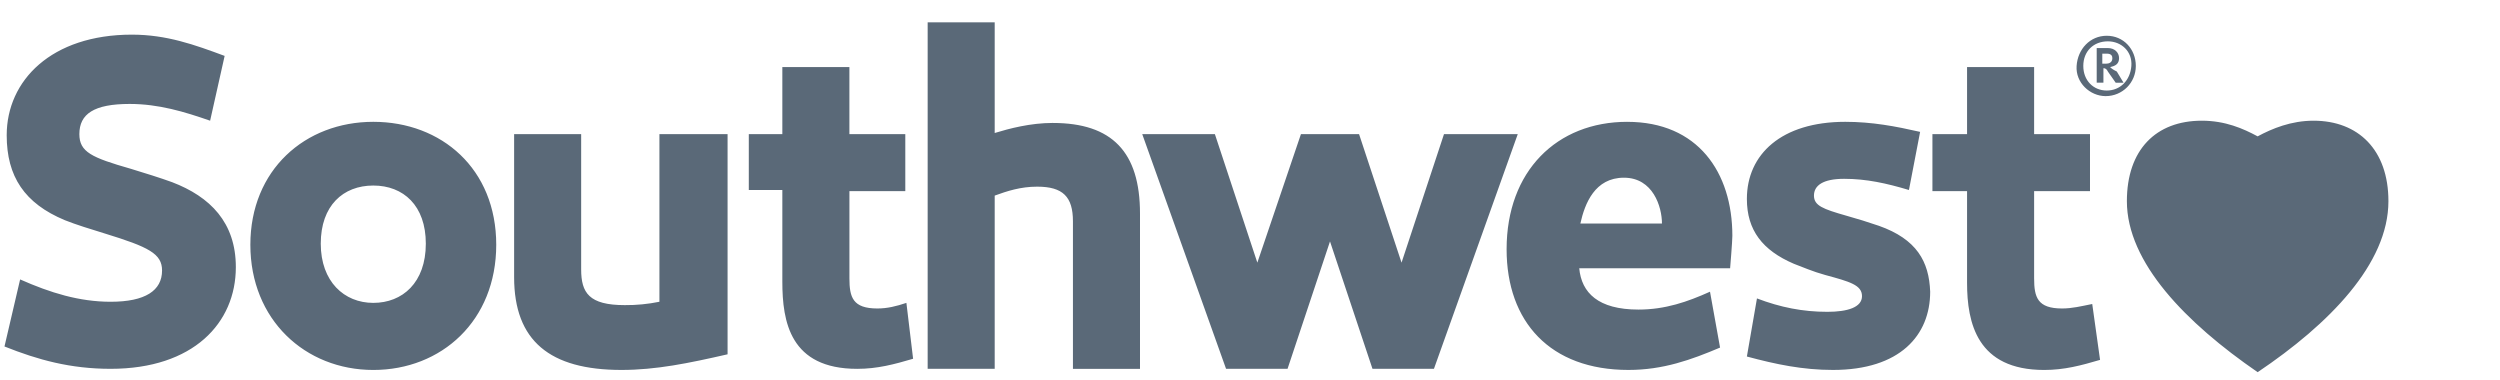
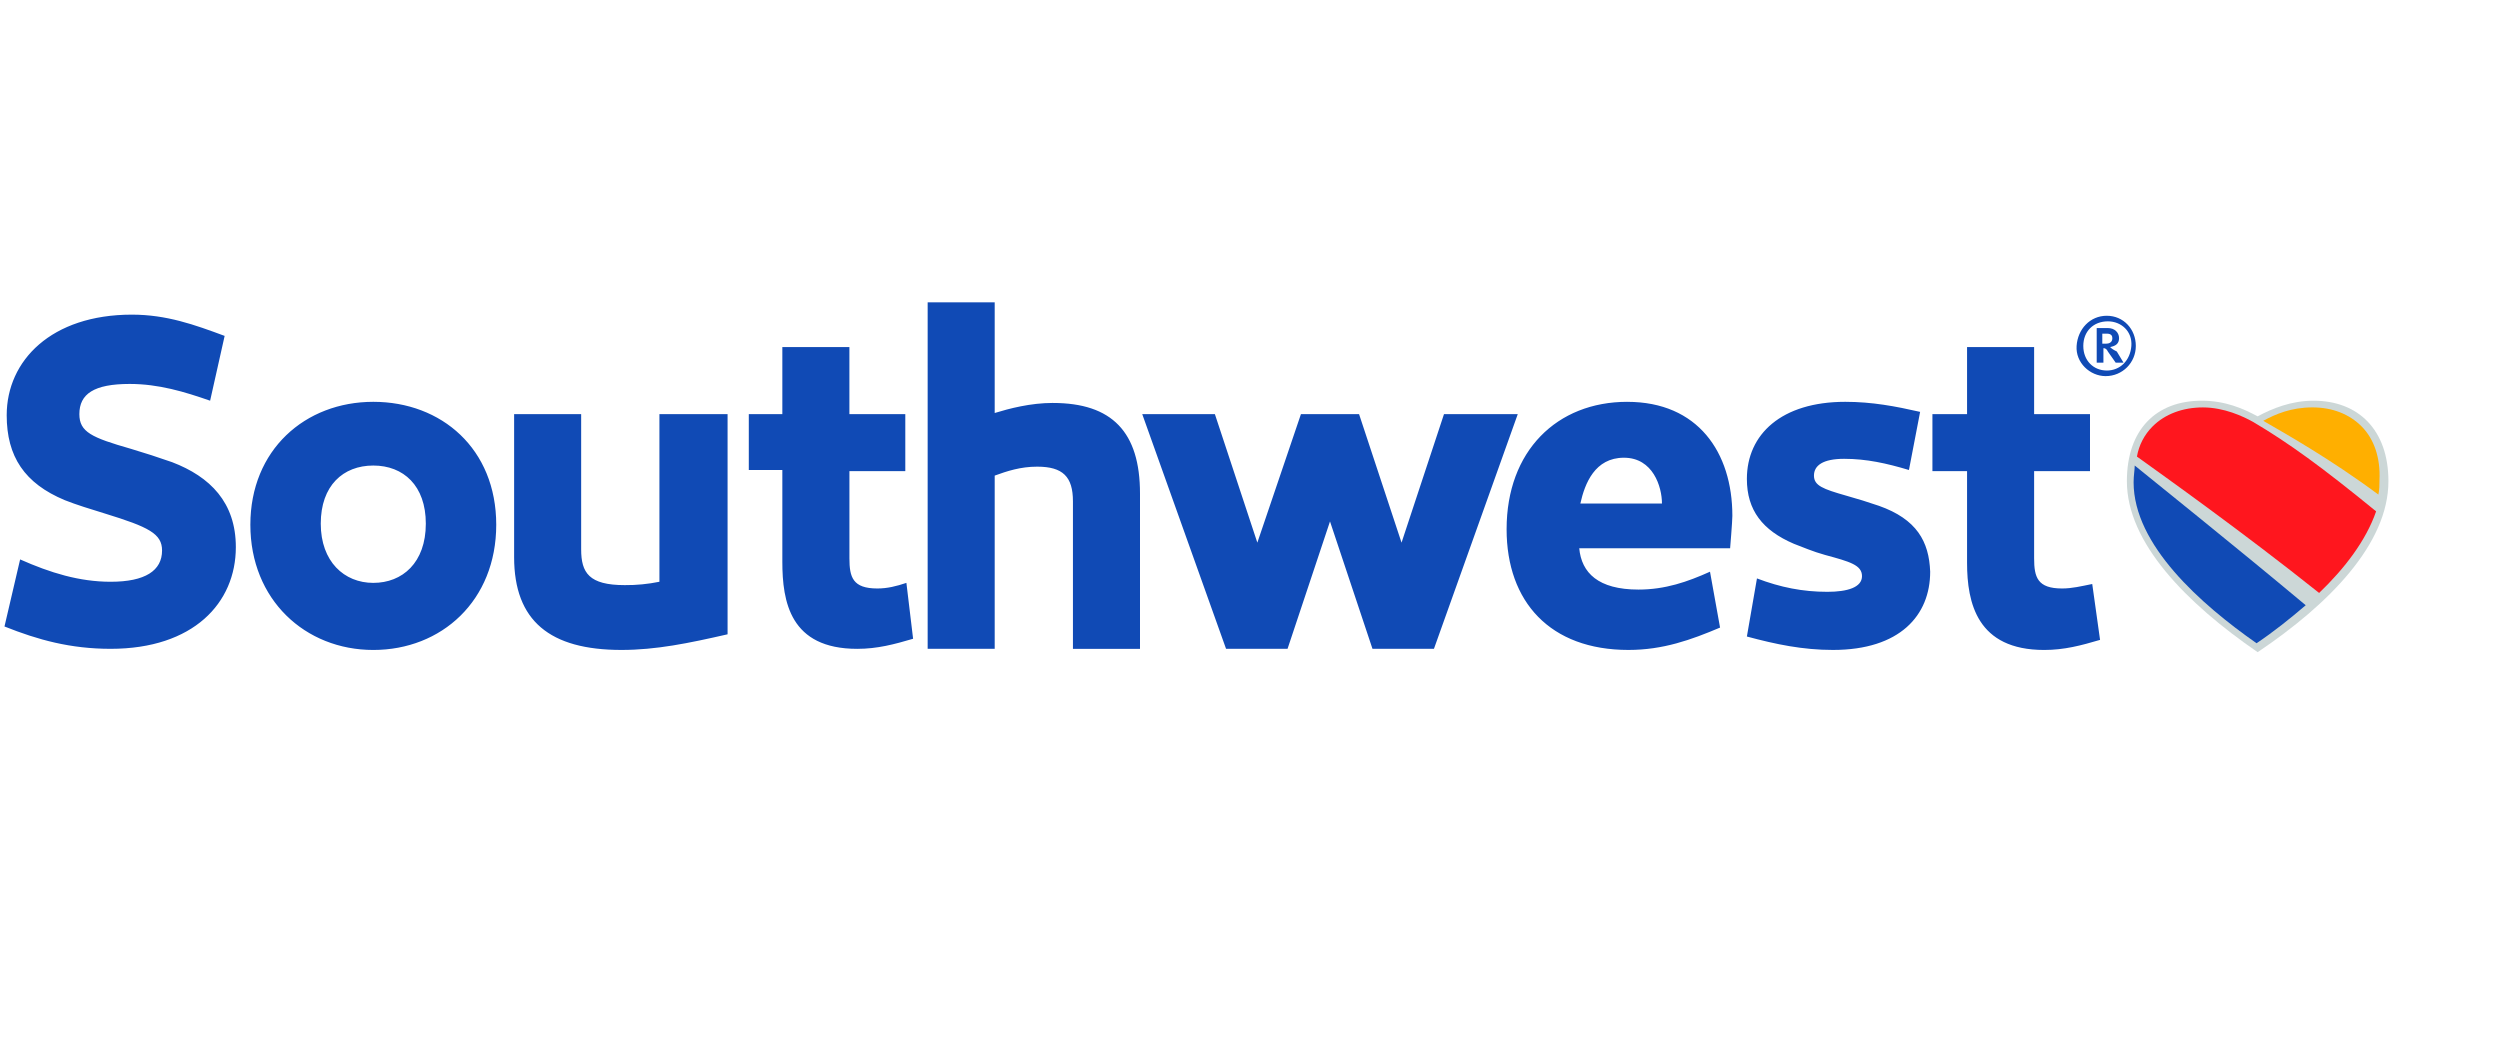
- <svg xmlns="http://www.w3.org/2000/svg" width="125" height="19" fill="none">
-   <path d="M32.97 15.088a8.288 8.288 0 01-1.732.168c-1.788 0-2.18-.615-2.18-1.788V6.706h-3.352v7.153c0 3.185 1.788 4.638 5.365 4.638 1.732 0 3.353-.335 5.308-.782V6.705h-3.408v8.383zm10.898.336c-1.23 0-1.397-.56-1.397-1.51V9.557h2.794v-2.85H42.47V3.353h-3.353v3.353H37.44V9.5h1.677v4.582c0 2.012.39 4.36 3.744 4.36 1.006 0 1.844-.224 2.794-.504l-.335-2.794c-.503.168-.95.28-1.453.28zM8.606 9.109c-.615-.224-1.341-.447-2.068-.67-1.956-.56-2.57-.839-2.57-1.733 0-1.006.726-1.509 2.514-1.509 1.453 0 2.739.391 4.024.838l.726-3.24c-1.508-.56-2.905-1.063-4.638-1.063-4.023 0-6.259 2.292-6.259 5.03 0 2.067.895 3.409 2.906 4.247.56.223 1.286.447 2.012.67 2.18.671 2.85 1.006 2.85 1.845 0 1.005-.838 1.564-2.57 1.564-1.565 0-3.018-.447-4.527-1.117l-.782 3.353c1.676.67 3.297 1.117 5.308 1.117 4.136 0 6.26-2.291 6.26-5.085 0-2.235-1.286-3.52-3.186-4.247zm44.035-2.962c-1.117 0-2.18.28-2.906.503V1.118h-3.352V18.44h3.352V9.78c.615-.223 1.286-.447 2.124-.447 1.285 0 1.788.503 1.788 1.733v7.376H57v-7.767c0-3.074-1.397-4.527-4.359-4.527zm-33.976-.056c-3.409 0-6.147 2.403-6.147 6.147s2.738 6.26 6.147 6.26c3.409 0 6.147-2.46 6.147-6.26s-2.738-6.147-6.147-6.147zm0 9.053c-1.453 0-2.627-1.062-2.627-2.962 0-1.9 1.118-2.905 2.627-2.905 1.509 0 2.626 1.005 2.626 2.905 0 1.956-1.173 2.962-2.626 2.962zm75.273-3.856a28.877 28.877 0 00-1.62-.503c-1.174-.335-1.62-.503-1.62-1.006 0-.502.446-.838 1.508-.838 1.118 0 2.123.224 3.241.559l.559-2.906c-1.23-.28-2.403-.503-3.744-.503-3.185 0-4.918 1.62-4.918 3.856 0 1.565.783 2.57 2.347 3.241.447.168.95.391 1.565.56 1.23.334 1.844.502 1.844 1.06 0 .56-.726.783-1.732.783-1.23 0-2.347-.223-3.52-.67l-.504 2.905c1.453.392 2.794.671 4.303.671 3.353 0 4.862-1.732 4.862-3.912-.056-1.509-.67-2.626-2.57-3.297zM81.365 6.091c-3.52 0-6.035 2.459-6.035 6.37 0 3.633 2.179 6.036 6.09 6.036 1.733 0 3.13-.503 4.583-1.118l-.503-2.794c-1.118.503-2.235.894-3.576.894-2.012 0-2.85-.838-2.962-2.067h7.544s.112-1.341.112-1.62c0-3.186-1.733-5.7-5.253-5.7zm-2.347 5.086c.223-1.006.726-2.292 2.18-2.292 1.452 0 1.9 1.453 1.9 2.292h-4.08zm24.085 4.247c-1.229 0-1.397-.56-1.397-1.51V9.557h2.794v-2.85h-2.794V3.353h-3.353v3.353h-1.732v2.85h1.732v4.582c0 2.012.503 4.36 3.856 4.36 1.006 0 1.844-.224 2.794-.504l-.391-2.794c-.559.112-1.006.224-1.509.224zm2.235-13.636c-.838 0-1.453.67-1.508 1.51-.056.837.67 1.508 1.452 1.508.839 0 1.509-.67 1.509-1.509 0-.838-.614-1.509-1.453-1.509zm0 2.739c-.67 0-1.173-.503-1.173-1.23 0-.726.503-1.23 1.229-1.23.671 0 1.23.504 1.174 1.23-.056.727-.559 1.23-1.23 1.23zm.168-1.174c.279-.056.447-.168.447-.447 0-.28-.223-.503-.559-.503h-.559v1.732h.336V3.41c.111 0 .167.056.223.167l.391.56h.392l-.336-.56c-.223-.111-.279-.167-.335-.223zm-.224-.168h-.167v-.503h.223c.224 0 .28.112.28.224 0 .223-.168.28-.336.28zM72.2 6.705l-2.123 6.427-2.124-6.426h-2.906l-2.18 6.426-2.123-6.426h-3.632l4.191 11.735h3.074l2.123-6.37 2.124 6.37h3.073l4.191-11.735H72.2zM115.677 6.035c-1.118 0-2.068.391-2.795.783-.726-.392-1.62-.783-2.794-.783-2.291 0-3.744 1.453-3.744 4.024 0 3.073 2.962 6.09 6.538 8.55 3.577-2.403 6.539-5.42 6.539-8.55 0-2.57-1.509-4.024-3.744-4.024z" fill="#5A6978" />
-   <path d="M106.679 10.115c0 3.129 3.353 6.09 6.148 8.047.838-.56 1.676-1.23 2.458-1.9-3.744-3.13-7.32-5.98-8.55-6.986 0 .224-.056.503-.056.839zM118.806 11.568c-2.738-2.236-4.359-3.41-6.147-4.47-.503-.28-1.453-.727-2.515-.727-1.006 0-1.9.335-2.514.95a2.804 2.804 0 00-.783 1.508c1.397 1.006 5.253 3.744 9.109 6.818 1.285-1.23 2.347-2.626 2.85-4.08zM118.08 7.32c-.615-.614-1.453-.95-2.459-.95-1.062 0-1.844.336-2.459.671 1.062.615 3.353 1.9 5.756 3.688.056-.223.056-.502.056-.726.055-1.118-.28-2.068-.894-2.682z" fill="#5A6978" />
+ <svg xmlns="http://www.w3.org/2000/svg" width="125" height="52" fill="none">
+   <path d="M32.97 29.088a8.288 8.288 0 01-1.732.168c-1.788 0-2.18-.615-2.18-1.788v-6.762h-3.352v7.153c0 3.185 1.788 4.638 5.365 4.638 1.732 0 3.353-.335 5.308-.782v-11.01h-3.408v8.383zm10.898.336c-1.23 0-1.397-.56-1.397-1.51v-4.358h2.794v-2.85H42.47v-3.353h-3.353v3.353H37.44V23.5h1.677v4.582c0 2.012.39 4.36 3.744 4.36 1.006 0 1.844-.224 2.794-.504l-.335-2.794c-.503.168-.95.28-1.453.28zM8.606 23.109a45.498 45.498 0 00-2.068-.67c-1.956-.56-2.57-.839-2.57-1.733 0-1.006.726-1.509 2.514-1.509 1.453 0 2.739.391 4.024.838l.726-3.24c-1.508-.56-2.905-1.063-4.638-1.063-4.023 0-6.259 2.292-6.259 5.03 0 2.067.895 3.409 2.906 4.247.56.223 1.286.447 2.012.67 2.18.671 2.85 1.006 2.85 1.845 0 1.005-.838 1.564-2.57 1.564-1.565 0-3.018-.447-4.527-1.117l-.782 3.353c1.676.67 3.297 1.117 5.308 1.117 4.136 0 6.26-2.291 6.26-5.085 0-2.235-1.286-3.52-3.186-4.247zm44.035-2.962c-1.117 0-2.18.28-2.906.503v-5.532h-3.352V32.44h3.352V23.78c.615-.223 1.286-.447 2.124-.447 1.285 0 1.788.503 1.788 1.733v7.376H57v-7.767c0-3.074-1.397-4.527-4.359-4.527zm-33.976-.056c-3.409 0-6.147 2.403-6.147 6.147s2.738 6.26 6.147 6.26c3.409 0 6.147-2.46 6.147-6.26s-2.738-6.147-6.147-6.147zm0 9.053c-1.453 0-2.627-1.062-2.627-2.962 0-1.9 1.118-2.905 2.627-2.905 1.509 0 2.626 1.005 2.626 2.905 0 1.956-1.173 2.962-2.626 2.962zm75.273-3.856a28.898 28.898 0 00-1.62-.503c-1.174-.335-1.62-.503-1.62-1.006s.446-.838 1.508-.838c1.118 0 2.123.224 3.241.559l.559-2.906c-1.23-.28-2.403-.503-3.744-.503-3.185 0-4.918 1.62-4.918 3.856 0 1.565.783 2.57 2.347 3.241.447.168.95.391 1.565.56 1.23.334 1.844.502 1.844 1.06 0 .56-.726.783-1.732.783-1.23 0-2.347-.223-3.52-.67l-.504 2.905c1.453.392 2.794.671 4.303.671 3.353 0 4.862-1.732 4.862-3.912-.056-1.509-.67-2.626-2.57-3.297zm-12.573-5.197c-3.52 0-6.035 2.459-6.035 6.37 0 3.633 2.179 6.036 6.09 6.036 1.733 0 3.13-.503 4.583-1.118l-.503-2.794c-1.118.503-2.235.894-3.576.894-2.012 0-2.85-.838-2.962-2.067h7.544s.112-1.341.112-1.62c0-3.186-1.733-5.7-5.253-5.7zm-2.347 5.085c.223-1.005.726-2.29 2.18-2.29 1.452 0 1.9 1.452 1.9 2.29h-4.08zm24.085 4.248c-1.229 0-1.397-.56-1.397-1.51v-4.358h2.794v-2.85h-2.794v-3.353h-3.353v3.353h-1.732v2.85h1.732v4.582c0 2.012.503 4.36 3.856 4.36 1.006 0 1.844-.224 2.794-.504l-.391-2.794c-.559.112-1.006.224-1.509.224zm2.235-13.636c-.838 0-1.453.67-1.508 1.51-.056.837.67 1.508 1.452 1.508.839 0 1.509-.67 1.509-1.509 0-.838-.614-1.509-1.453-1.509zm0 2.738c-.67 0-1.173-.502-1.173-1.229 0-.726.503-1.23 1.229-1.23.671 0 1.23.504 1.174 1.23-.056.727-.559 1.23-1.23 1.23zm.168-1.173c.279-.056.447-.168.447-.447 0-.28-.223-.503-.559-.503h-.559v1.732h.336v-.726c.111 0 .167.056.223.168l.391.558h.392l-.336-.559c-.223-.111-.279-.167-.335-.223zm-.224-.168h-.167v-.503h.223c.224 0 .28.112.28.224 0 .223-.168.28-.336.28zM72.2 20.705l-2.123 6.427-2.124-6.426h-2.906l-2.18 6.426-2.123-6.426h-3.632l4.191 11.735h3.074l2.123-6.37 2.124 6.37h3.073l4.191-11.735H72.2z" fill="#104AB5" />
+   <path d="M115.677 20.035c-1.118 0-2.068.391-2.795.782-.726-.39-1.62-.782-2.794-.782-2.291 0-3.744 1.453-3.744 4.024 0 3.073 2.962 6.09 6.538 8.55 3.577-2.403 6.539-5.42 6.539-8.55 0-2.57-1.509-4.024-3.744-4.024z" fill="#CCD7D7" />
+   <path d="M106.68 24.115c0 3.129 3.353 6.09 6.147 8.047.838-.56 1.676-1.23 2.459-1.9-3.745-3.13-7.321-5.98-8.55-6.986 0 .224-.056.503-.056.839z" fill="#104AB5" />
+   <path d="M118.806 25.568c-2.738-2.236-4.359-3.41-6.147-4.47-.503-.28-1.453-.727-2.515-.727-1.006 0-1.9.335-2.514.95a2.804 2.804 0 00-.783 1.508c1.397 1.006 5.253 3.744 9.109 6.818 1.285-1.23 2.347-2.626 2.85-4.08z" fill="#FF161E" />
+   <path d="M118.08 21.32c-.615-.614-1.453-.95-2.459-.95-1.062 0-1.844.336-2.459.671 1.062.615 3.353 1.9 5.756 3.688.056-.223.056-.502.056-.726.056-1.118-.28-2.068-.894-2.682z" fill="#FFAF00" />
</svg>
